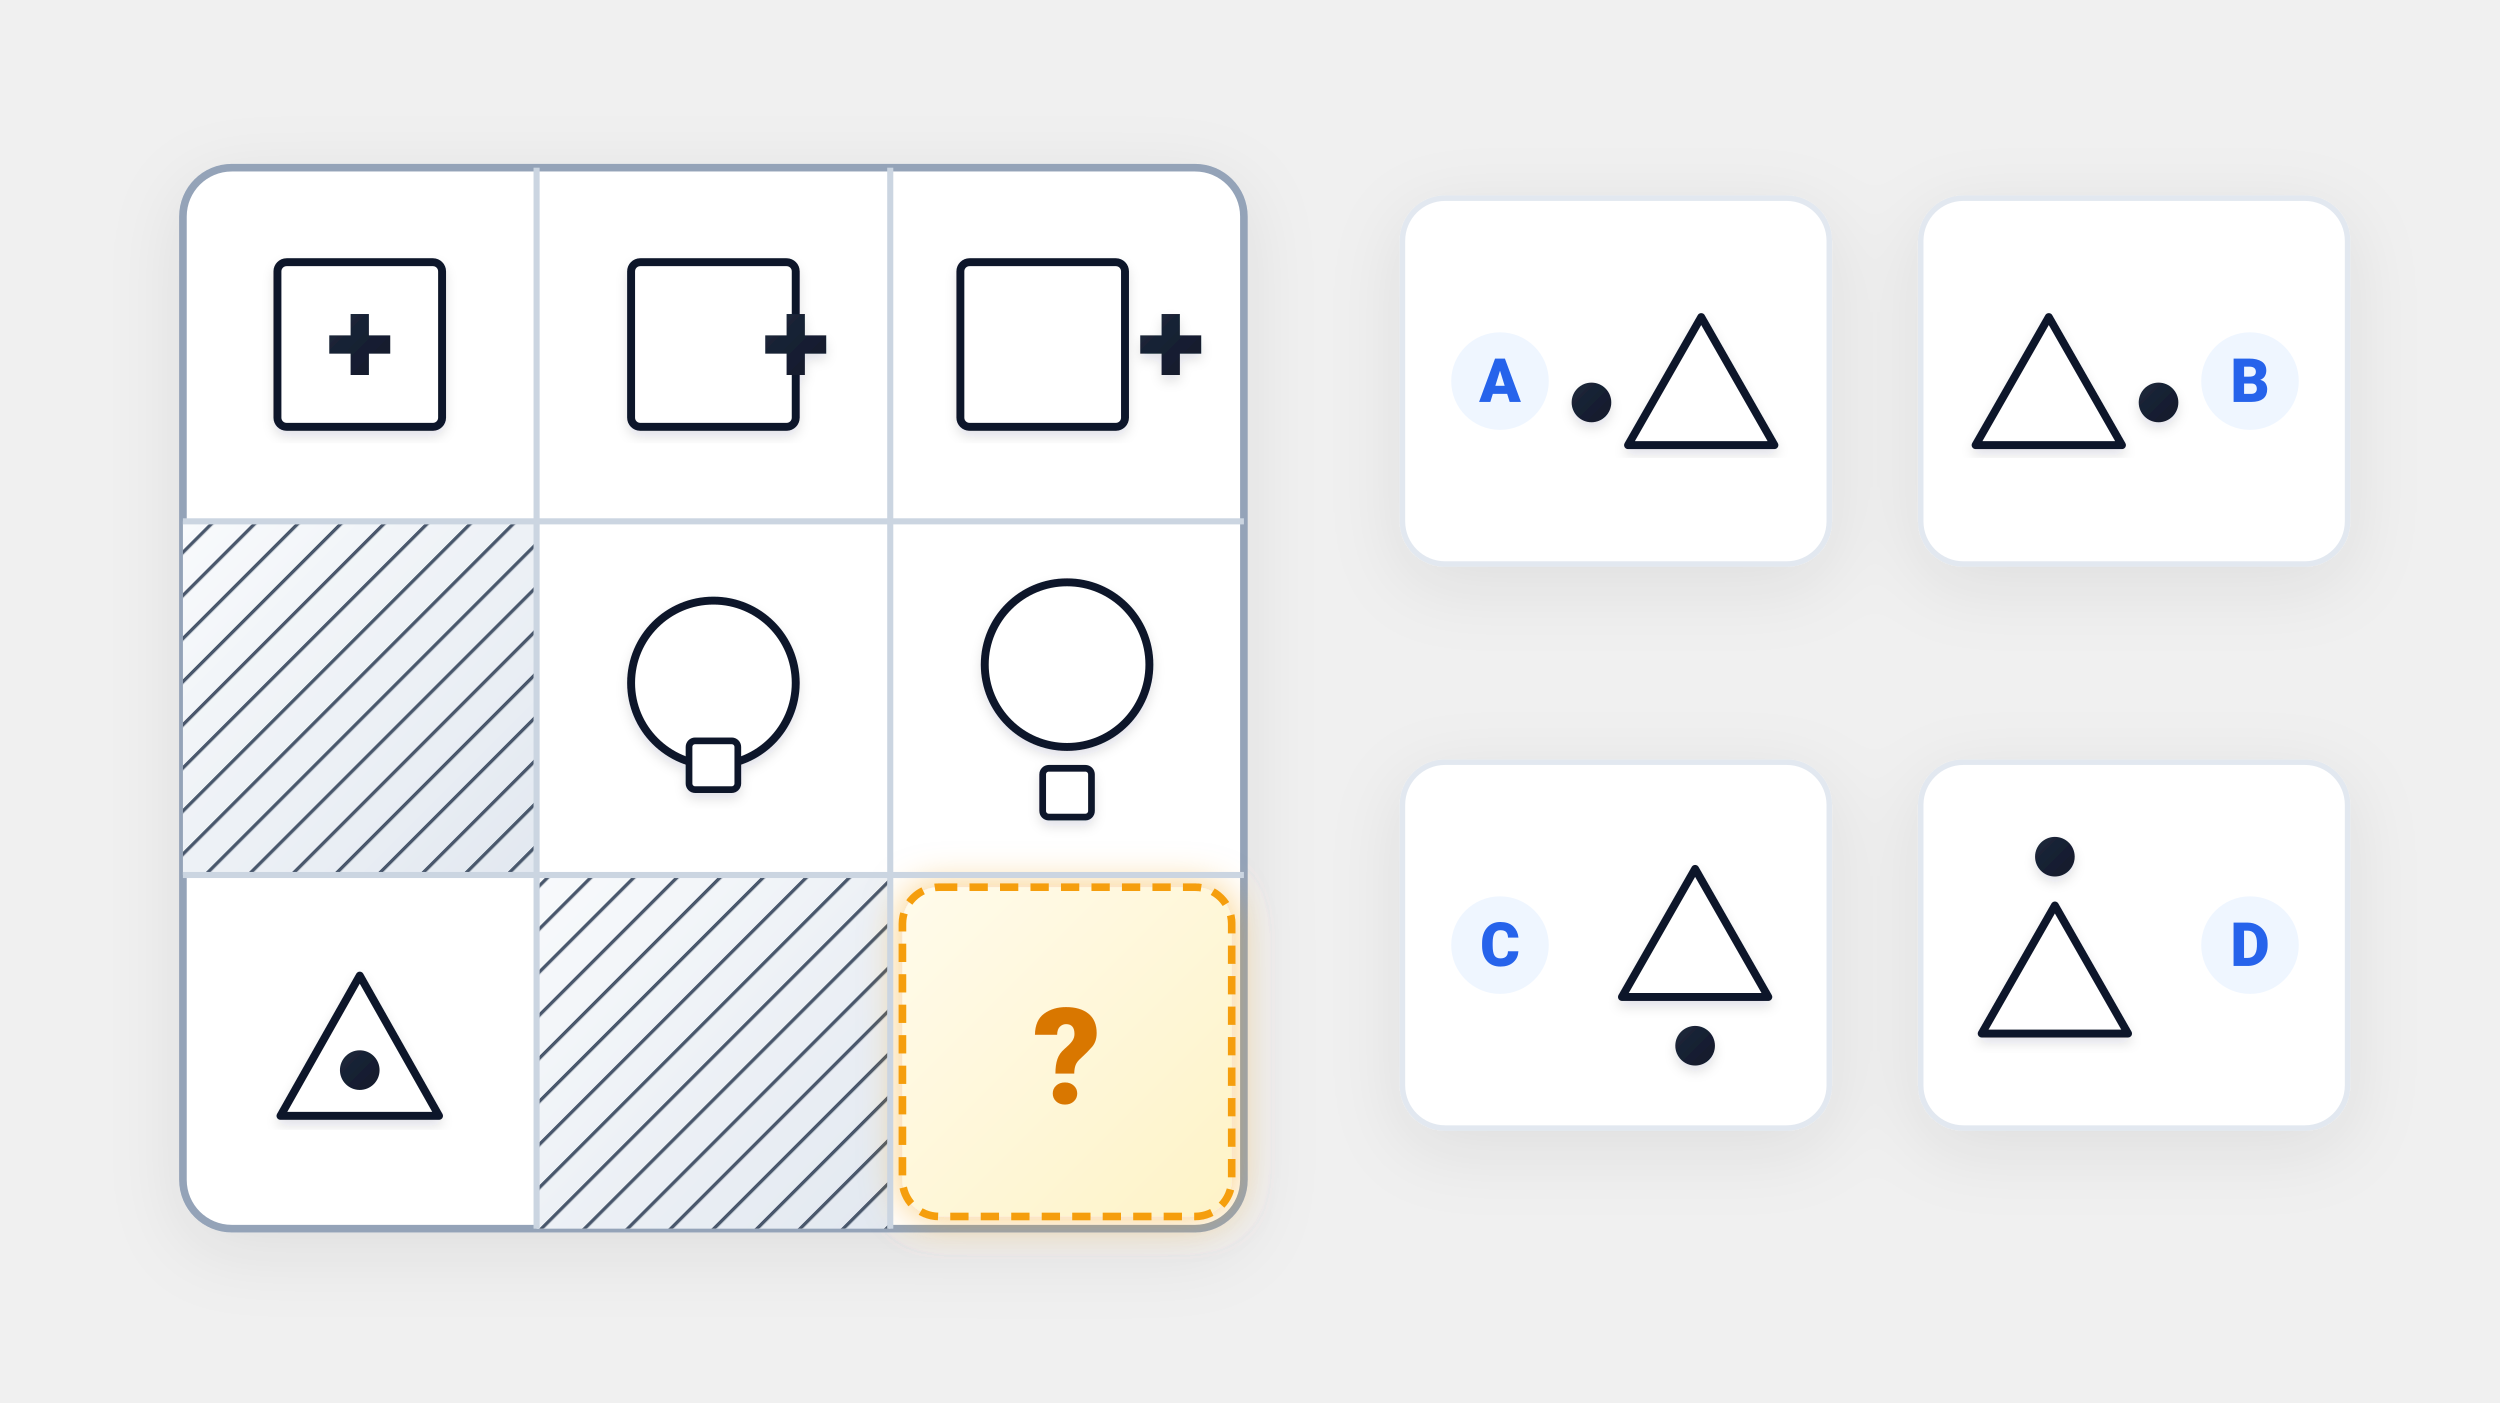
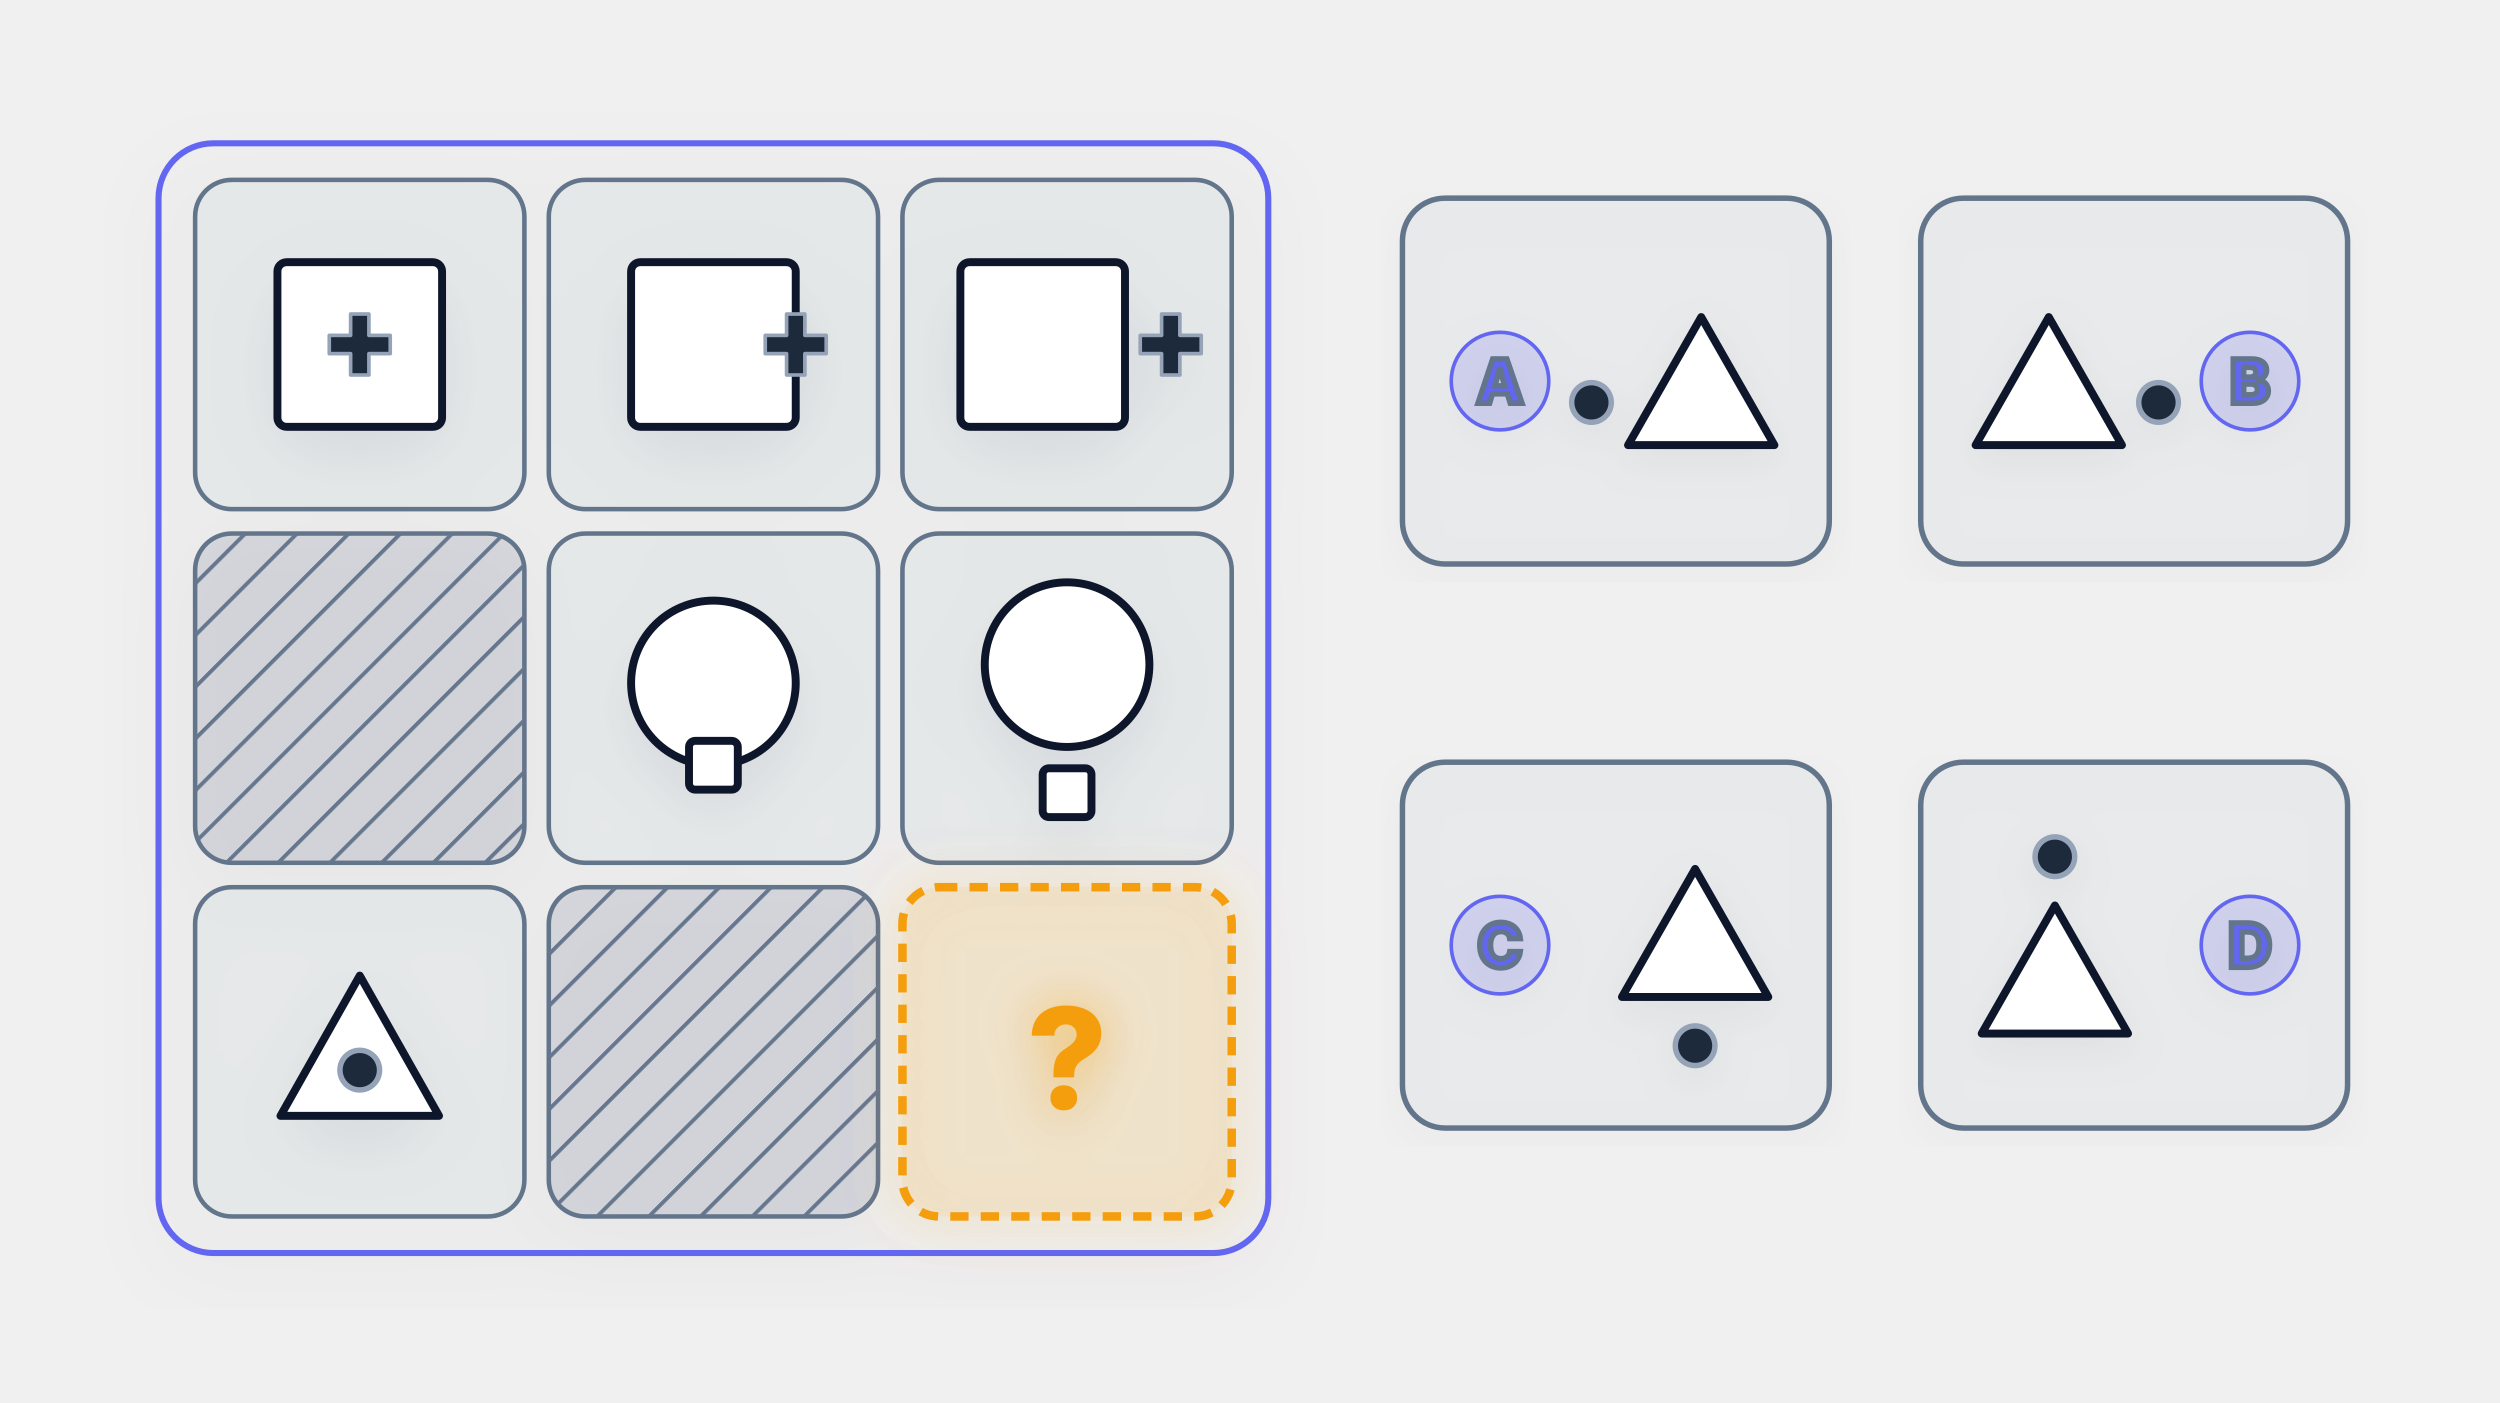
<svg xmlns="http://www.w3.org/2000/svg" viewBox="0 0 820 460" width="100%" height="100%">
  <defs>
-     <filter id="box-shadow" x="-8%" y="-8%" width="120%" height="124%">
-       <feDropShadow dx="0" dy="6" stdDeviation="12" flood-color="#0f172a" flood-opacity="0.08" />
+     <filter id="board-shadow" x="-5%" y="-5%" width="110%" height="110%">
+       <feDropShadow dx="0" dy="8" stdDeviation="12" flood-color="#0f172a" flood-opacity="0.12" />
+     </filter>
+     <filter id="card-shadow" x="-5%" y="-5%" width="110%" height="110%">
+       <feDropShadow dx="0" dy="4" stdDeviation="6" flood-color="#0f172a" flood-opacity="0.08" />
    </filter>
    <filter id="target-glow" x="-20%" y="-20%" width="140%" height="140%">
-       <feDropShadow dx="0" dy="0" stdDeviation="6" flood-color="#f59e0b" flood-opacity="0.5" />
+       <feDropShadow dx="0" dy="0" stdDeviation="8" flood-color="#f59e0b" flood-opacity="0.55" />
    </filter>
-     <filter id="shape-depth" x="-10%" y="-10%" width="120%" height="120%">
-       <feDropShadow dx="0" dy="2" stdDeviation="2" flood-color="#0f172a" flood-opacity="0.12" />
-     </filter>
-     <linearGradient id="dark-fill" x1="0%" y1="0%" x2="100%" y2="100%">
-       <stop offset="0%" stop-color="#1e293b" />
-       <stop offset="100%" stop-color="#0f172a" />
-     </linearGradient>
-     <linearGradient id="target-bg" x1="0%" y1="0%" x2="100%" y2="100%">
-       <stop offset="0%" stop-color="#fffbeb" />
-       <stop offset="100%" stop-color="#fef3c7" />
-     </linearGradient>
-     <linearGradient id="shaded-base" x1="0%" y1="0%" x2="100%" y2="100%">
-       <stop offset="0%" stop-color="#f8fafc" />
-       <stop offset="100%" stop-color="#e2e8f0" />
-     </linearGradient>
-     <pattern id="modern-hatch" width="10" height="10" patternTransform="rotate(45 0 0)" patternUnits="userSpaceOnUse">
-       <line x1="0" y1="0" x2="0" y2="10" stroke="#475569" stroke-width="2.2" stroke-linecap="square" />
+     <pattern id="modern-hatch" width="12" height="12" patternTransform="rotate(45 0 0)" patternUnits="userSpaceOnUse">
+       <line x1="0" y1="0" x2="0" y2="12" class="hatch-stroke" stroke-width="2.5" stroke-linecap="square" />
    </pattern>
-     <path id="plus-icon" d="M -3 -10 H 3 V -3 H 10 V 3 H 3 V 10 H -3 V 3 H -10 V -3 H -3 Z" fill="url(#dark-fill)" />
-     <clipPath id="matrix-clip">
-       <rect x="60" y="55" width="348" height="348" rx="16" />
-     </clipPath>
+     <path id="plus-icon" d="M -3 -10 H 3 V -3 H 10 V 3 H 3 V 10 H -3 V 3 H -10 V -3 H -3 Z" class="plus-dark" />
+     <style>
+       /* Universal Dual-Mode Styling: Seamless on both Light and Dark backgrounds */
+       .matrix-bezel { fill: none; stroke: #6366f1; stroke-width: 2; }
+       
+       .cell-tile { fill: rgba(148, 163, 184, 0.08); stroke: #64748b; stroke-width: 1.5; }
+       .cell-shaded { fill: rgba(100, 116, 139, 0.18); stroke: #64748b; stroke-width: 1.5; }
+       .hatch-stroke { stroke: #64748b; }
+ 
+       /* Dual-Contrast Shapes */
+       .shape-white { fill: #ffffff; stroke: #0f172a; stroke-width: 2.6; stroke-linejoin: round; }
+       .shape-dark { fill: #1e293b; stroke: #94a3b8; stroke-width: 1.8; stroke-linejoin: round; }
+       .plus-dark { fill: #1e293b; stroke: #94a3b8; stroke-width: 1.2; stroke-linejoin: round; }
+ 
+       /* Option Cards */
+       .card-option { fill: rgba(148, 163, 184, 0.07); stroke: #64748b; stroke-width: 1.8; }
+       .badge-opt-bg { fill: rgba(99, 102, 241, 0.18); stroke: #6366f1; stroke-width: 1.2; }
+       .badge-opt-text { fill: #6366f1; font-weight: 800; }
+ 
+       /* Target Empty Cell */
+       .target-empty-bg { fill: rgba(245, 158, 11, 0.09); stroke: #f59e0b; stroke-width: 2.8; stroke-dasharray: 6 4; }
+       .target-empty-text { fill: #f59e0b; font-weight: 800; font-size: 46px; }
+ 
+       @media (prefers-color-scheme: dark) {
+         .cell-tile { fill: rgba(255, 255, 255, 0.06); stroke: #475569; }
+         .cell-shaded { fill: rgba(148, 163, 184, 0.15); stroke: #475569; }
+         .card-option { fill: rgba(255, 255, 255, 0.06); stroke: #475569; }
+       }
+     </style>
  </defs>
-   <g filter="url(#box-shadow)">
-     <rect x="60" y="55" width="348" height="348" rx="16" fill="#ffffff" stroke="#94a3b8" stroke-width="2.5" />
-     <g clip-path="url(#matrix-clip)">
-       <rect x="60" y="171" width="116" height="116" fill="url(#shaded-base)" />
-       <rect x="60" y="171" width="116" height="116" fill="url(#modern-hatch)" />
-       <rect x="176" y="287" width="116" height="116" fill="url(#shaded-base)" />
-       <rect x="176" y="287" width="116" height="116" fill="url(#modern-hatch)" />
-     </g>
-     <rect x="296" y="291" width="108" height="108" rx="12" fill="url(#target-bg)" stroke="#f59e0b" stroke-width="2.5" stroke-dasharray="6,4" filter="url(#target-glow)" />
-     <text x="350" y="347" font-family="-apple-system, BlinkMacSystemFont, 'Segoe UI', Roboto, sans-serif" font-size="44" font-weight="800" fill="#d97706" text-anchor="middle" dominant-baseline="central">?</text>
-     <line x1="176" y1="55" x2="176" y2="403" stroke="#cbd5e1" stroke-width="2" />
-     <line x1="292" y1="55" x2="292" y2="403" stroke="#cbd5e1" stroke-width="2" />
-     <line x1="60" y1="171" x2="408" y2="171" stroke="#cbd5e1" stroke-width="2" />
-     <line x1="60" y1="287" x2="408" y2="287" stroke="#cbd5e1" stroke-width="2" />
-     <g filter="url(#shape-depth)">
-       <rect x="91" y="86" width="54" height="54" rx="3" fill="#ffffff" stroke="#0f172a" stroke-width="2.6" />
+   <g filter="url(#board-shadow)">
+     <rect x="52" y="47" width="364" height="364" rx="18" class="matrix-bezel" />
+     <g>
+       <rect x="64" y="59" width="108" height="108" rx="12" class="cell-tile" />
+       <rect x="91" y="86" width="54" height="54" rx="3" class="shape-white" />
      <use href="#plus-icon" x="118" y="113" />
    </g>
-     <g filter="url(#shape-depth)">
-       <rect x="207" y="86" width="54" height="54" rx="3" fill="#ffffff" stroke="#0f172a" stroke-width="2.6" />
+     <g>
+       <rect x="180" y="59" width="108" height="108" rx="12" class="cell-tile" />
+       <rect x="207" y="86" width="54" height="54" rx="3" class="shape-white" />
      <use href="#plus-icon" x="261" y="113" />
    </g>
-     <g filter="url(#shape-depth)">
-       <rect x="315" y="86" width="54" height="54" rx="3" fill="#ffffff" stroke="#0f172a" stroke-width="2.6" />
+     <g>
+       <rect x="296" y="59" width="108" height="108" rx="12" class="cell-tile" />
+       <rect x="315" y="86" width="54" height="54" rx="3" class="shape-white" />
      <use href="#plus-icon" x="384" y="113" />
    </g>
-     <g filter="url(#shape-depth)">
-       <circle cx="234" cy="224" r="27" fill="#ffffff" stroke="#0f172a" stroke-width="2.6" />
-       <rect x="226" y="243" width="16" height="16" rx="2" fill="#ffffff" stroke="#0f172a" stroke-width="2.2" />
+     <g>
+       <rect x="64" y="175" width="108" height="108" rx="12" class="cell-shaded" />
+       <rect x="64" y="175" width="108" height="108" rx="12" fill="url(#modern-hatch)" />
    </g>
-     <g filter="url(#shape-depth)">
-       <circle cx="350" cy="218" r="27" fill="#ffffff" stroke="#0f172a" stroke-width="2.6" />
-       <rect x="342" y="252" width="16" height="16" rx="2" fill="#ffffff" stroke="#0f172a" stroke-width="2.2" />
+     <g>
+       <rect x="180" y="175" width="108" height="108" rx="12" class="cell-tile" />
+       <circle cx="234" cy="224" r="27" class="shape-white" />
+       <rect x="226" y="243" width="16" height="16" rx="2" class="shape-white" />
    </g>
-     <g filter="url(#shape-depth)">
-       <polygon points="118,320 144,366 92,366" fill="#ffffff" stroke="#0f172a" stroke-width="2.6" stroke-linejoin="round" />
-       <circle cx="118" cy="351" r="6.5" fill="url(#dark-fill)" />
+     <g>
+       <rect x="296" y="175" width="108" height="108" rx="12" class="cell-tile" />
+       <circle cx="350" cy="218" r="27" class="shape-white" />
+       <rect x="342" y="252" width="16" height="16" rx="2" class="shape-white" />
+     </g>
+     <g>
+       <rect x="64" y="291" width="108" height="108" rx="12" class="cell-tile" />
+       <polygon points="118,320 144,366 92,366" class="shape-white" />
+       <circle cx="118" cy="351" r="6.5" class="shape-dark" />
+     </g>
+     <g>
+       <rect x="180" y="291" width="108" height="108" rx="12" class="cell-shaded" />
+       <rect x="180" y="291" width="108" height="108" rx="12" fill="url(#modern-hatch)" />
+     </g>
+     <g filter="url(#target-glow)">
+       <rect x="296" y="291" width="108" height="108" rx="12" class="target-empty-bg" />
+       <text x="350" y="347" font-family="-apple-system, sans-serif" class="target-empty-text" text-anchor="middle" dominant-baseline="central">?</text>
    </g>
  </g>
-   <g filter="url(#box-shadow)">
-     <g>
-       <rect x="460" y="65" width="140" height="120" rx="14" fill="#ffffff" stroke="#e2e8f0" stroke-width="1.8" />
-       <circle cx="492" cy="125" r="16" fill="#eff6ff" />
-       <text x="492" y="125" font-family="-apple-system, BlinkMacSystemFont, 'Segoe UI', Roboto, sans-serif" font-size="20" font-weight="800" fill="#2563eb" text-anchor="middle" dominant-baseline="central">A</text>
-       <g filter="url(#shape-depth)">
-         <polygon points="558,104 582,146 534,146" fill="#ffffff" stroke="#0f172a" stroke-width="2.6" stroke-linejoin="round" />
-         <circle cx="522" cy="132" r="6.5" fill="url(#dark-fill)" />
-       </g>
+   <g>
+     <g class="card-option" filter="url(#card-shadow)">
+       <rect x="460" y="65" width="140" height="120" rx="14" />
+       <circle cx="492" cy="125" r="16" class="badge-opt-bg" />
+       <text x="492" y="125" font-family="-apple-system, sans-serif" font-size="20" class="badge-opt-text" text-anchor="middle" dominant-baseline="central">A</text>
+       <polygon points="558,104 582,146 534,146" class="shape-white" />
+       <circle cx="522" cy="132" r="6.5" class="shape-dark" />
    </g>
-     <g>
-       <rect x="630" y="65" width="140" height="120" rx="14" fill="#ffffff" stroke="#e2e8f0" stroke-width="1.8" />
-       <g filter="url(#shape-depth)">
-         <polygon points="672,104 696,146 648,146" fill="#ffffff" stroke="#0f172a" stroke-width="2.6" stroke-linejoin="round" />
-         <circle cx="708" cy="132" r="6.5" fill="url(#dark-fill)" />
-       </g>
-       <circle cx="738" cy="125" r="16" fill="#eff6ff" />
-       <text x="738" y="125" font-family="-apple-system, BlinkMacSystemFont, 'Segoe UI', Roboto, sans-serif" font-size="20" font-weight="800" fill="#2563eb" text-anchor="middle" dominant-baseline="central">B</text>
+     <g class="card-option" filter="url(#card-shadow)">
+       <rect x="630" y="65" width="140" height="120" rx="14" />
+       <polygon points="672,104 696,146 648,146" class="shape-white" />
+       <circle cx="708" cy="132" r="6.5" class="shape-dark" />
+       <circle cx="738" cy="125" r="16" class="badge-opt-bg" />
+       <text x="738" y="125" font-family="-apple-system, sans-serif" font-size="20" class="badge-opt-text" text-anchor="middle" dominant-baseline="central">B</text>
    </g>
-     <g>
-       <rect x="460" y="250" width="140" height="120" rx="14" fill="#ffffff" stroke="#e2e8f0" stroke-width="1.8" />
-       <circle cx="492" cy="310" r="16" fill="#eff6ff" />
-       <text x="492" y="310" font-family="-apple-system, BlinkMacSystemFont, 'Segoe UI', Roboto, sans-serif" font-size="20" font-weight="800" fill="#2563eb" text-anchor="middle" dominant-baseline="central">C</text>
-       <g filter="url(#shape-depth)">
-         <polygon points="556,285 580,327 532,327" fill="#ffffff" stroke="#0f172a" stroke-width="2.6" stroke-linejoin="round" />
-         <circle cx="556" cy="343" r="6.5" fill="url(#dark-fill)" />
-       </g>
+     <g class="card-option" filter="url(#card-shadow)">
+       <rect x="460" y="250" width="140" height="120" rx="14" />
+       <circle cx="492" cy="310" r="16" class="badge-opt-bg" />
+       <text x="492" y="310" font-family="-apple-system, sans-serif" font-size="20" class="badge-opt-text" text-anchor="middle" dominant-baseline="central">C</text>
+       <polygon points="556,285 580,327 532,327" class="shape-white" />
+       <circle cx="556" cy="343" r="6.5" class="shape-dark" />
    </g>
-     <g>
-       <rect x="630" y="250" width="140" height="120" rx="14" fill="#ffffff" stroke="#e2e8f0" stroke-width="1.8" />
-       <g filter="url(#shape-depth)">
-         <polygon points="674,297 698,339 650,339" fill="#ffffff" stroke="#0f172a" stroke-width="2.6" stroke-linejoin="round" />
-         <circle cx="674" cy="281" r="6.5" fill="url(#dark-fill)" />
-       </g>
-       <circle cx="738" cy="310" r="16" fill="#eff6ff" />
-       <text x="738" y="310" font-family="-apple-system, BlinkMacSystemFont, 'Segoe UI', Roboto, sans-serif" font-size="20" font-weight="800" fill="#2563eb" text-anchor="middle" dominant-baseline="central">D</text>
+     <g class="card-option" filter="url(#card-shadow)">
+       <rect x="630" y="250" width="140" height="120" rx="14" />
+       <polygon points="674,297 698,339 650,339" class="shape-white" />
+       <circle cx="674" cy="281" r="6.5" class="shape-dark" />
+       <circle cx="738" cy="310" r="16" class="badge-opt-bg" />
+       <text x="738" y="310" font-family="-apple-system, sans-serif" font-size="20" class="badge-opt-text" text-anchor="middle" dominant-baseline="central">D</text>
    </g>
  </g>
</svg>
